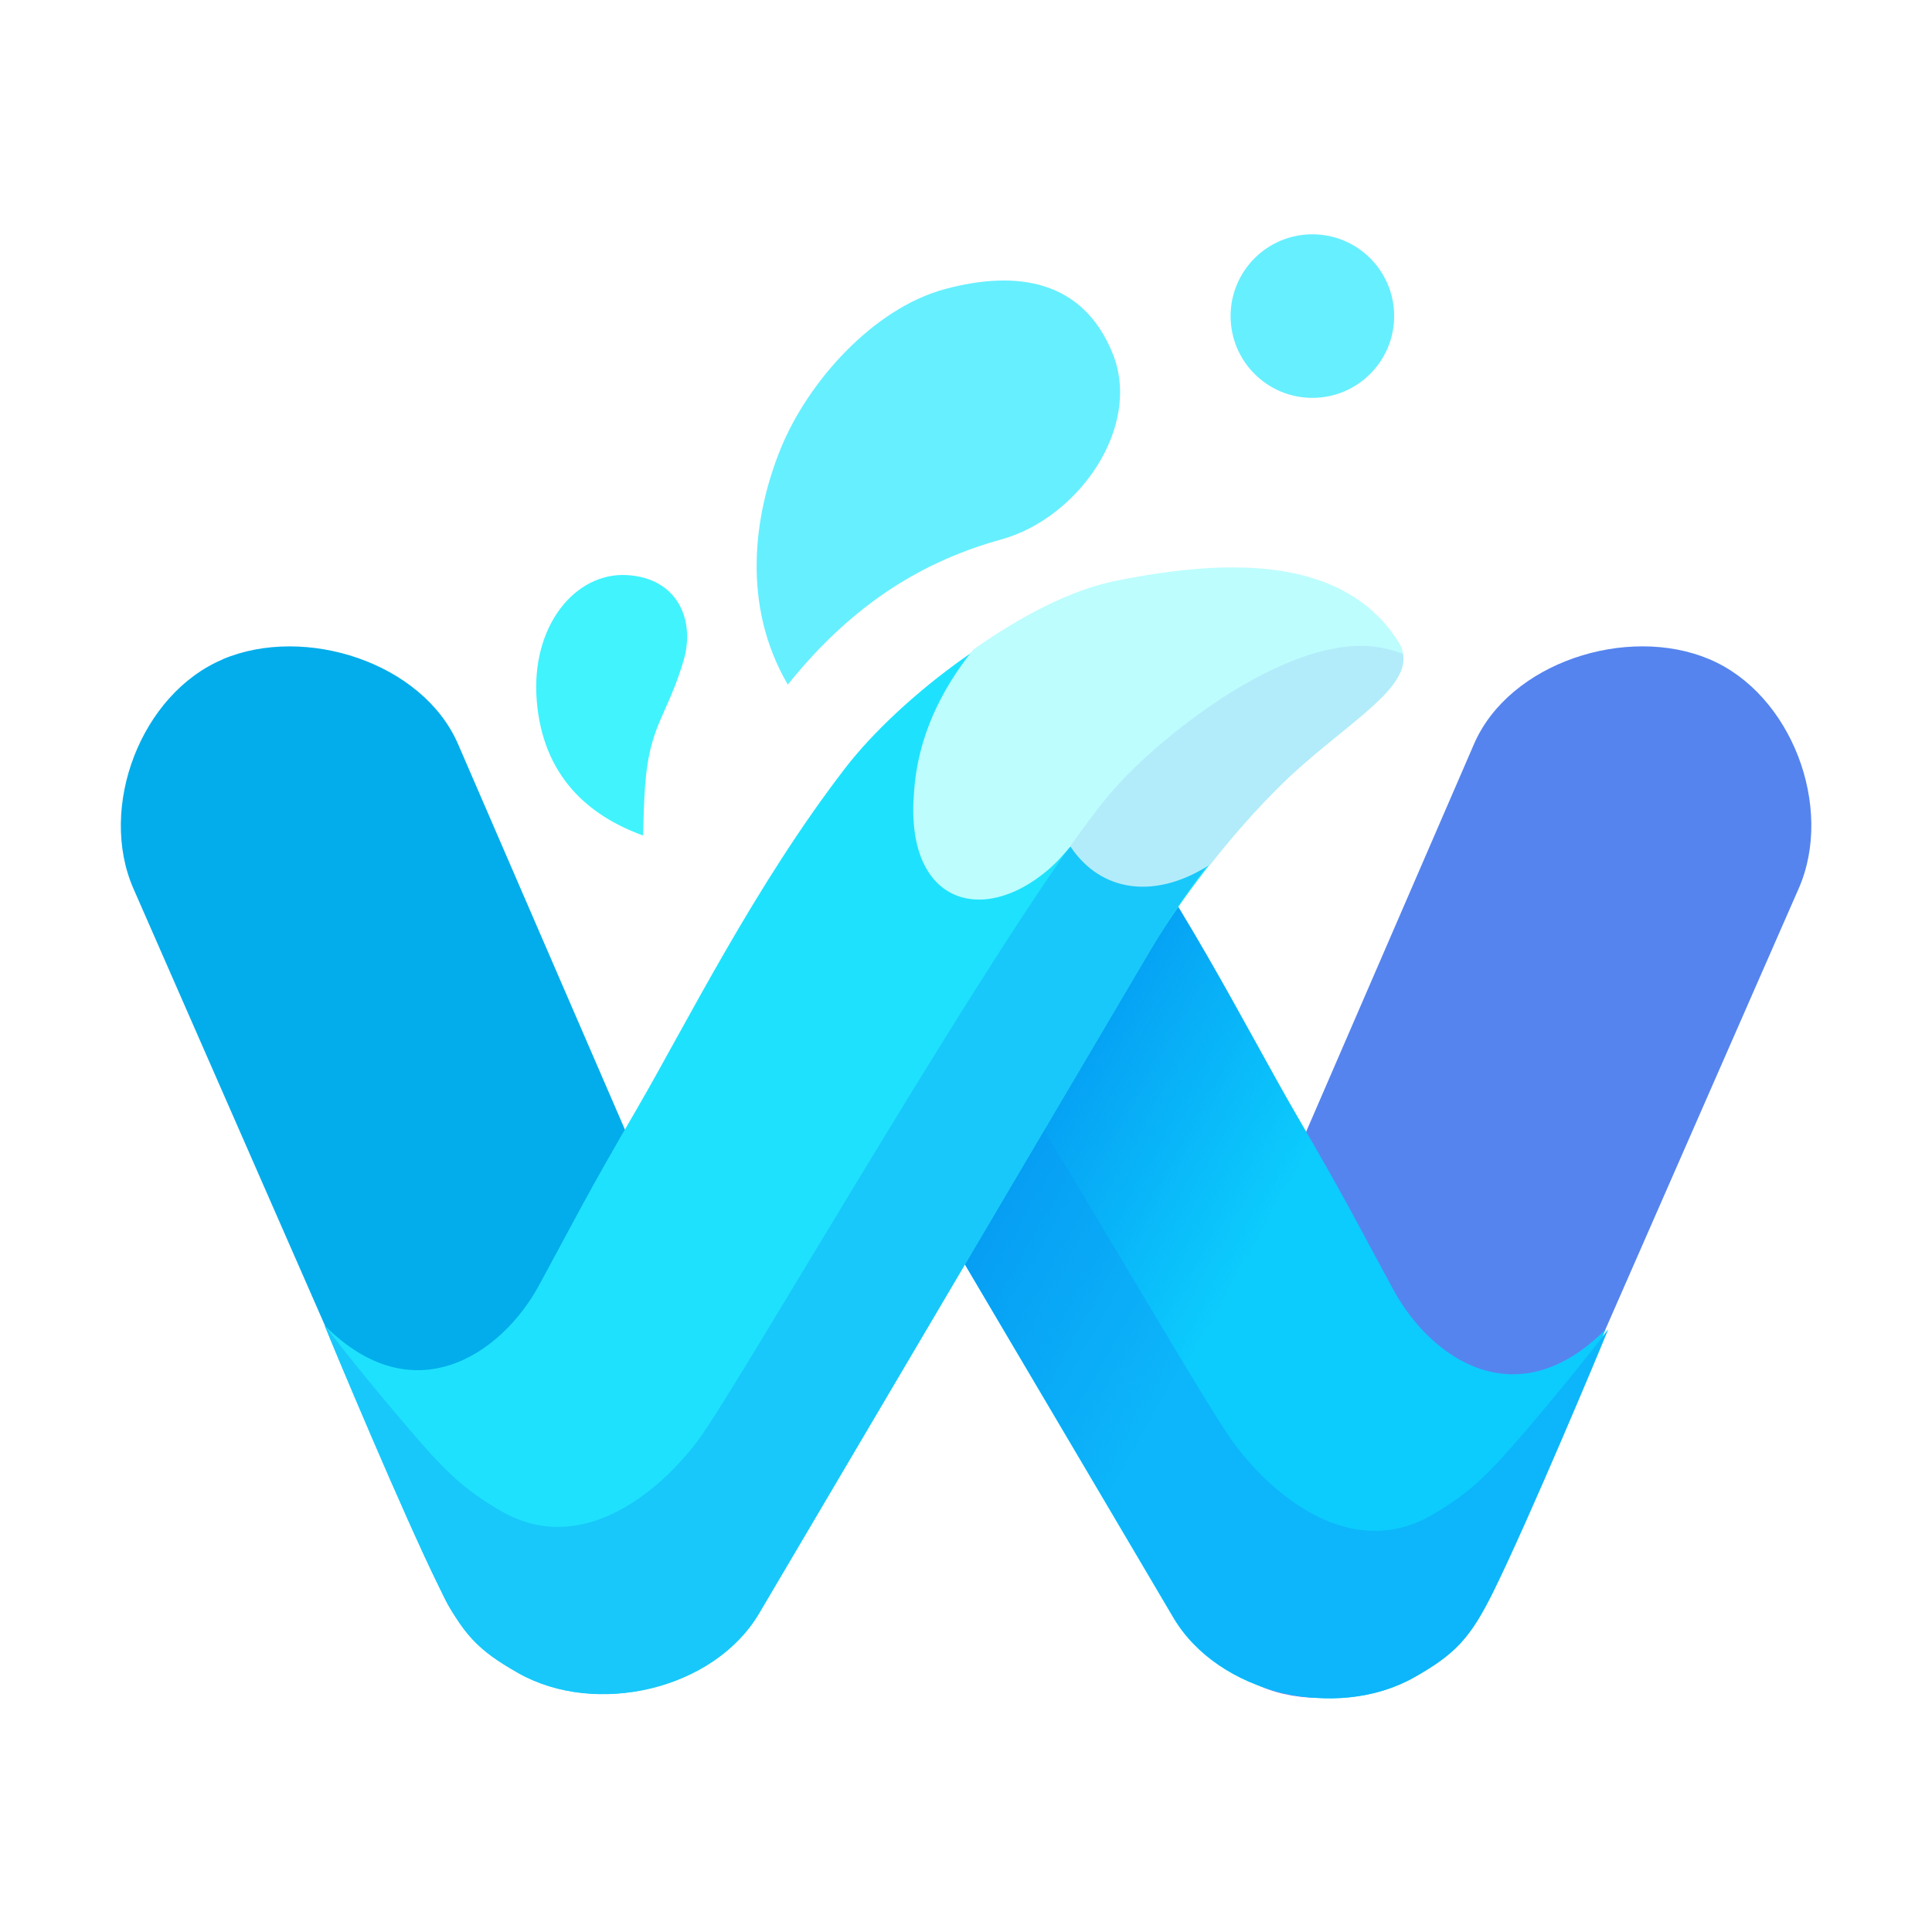
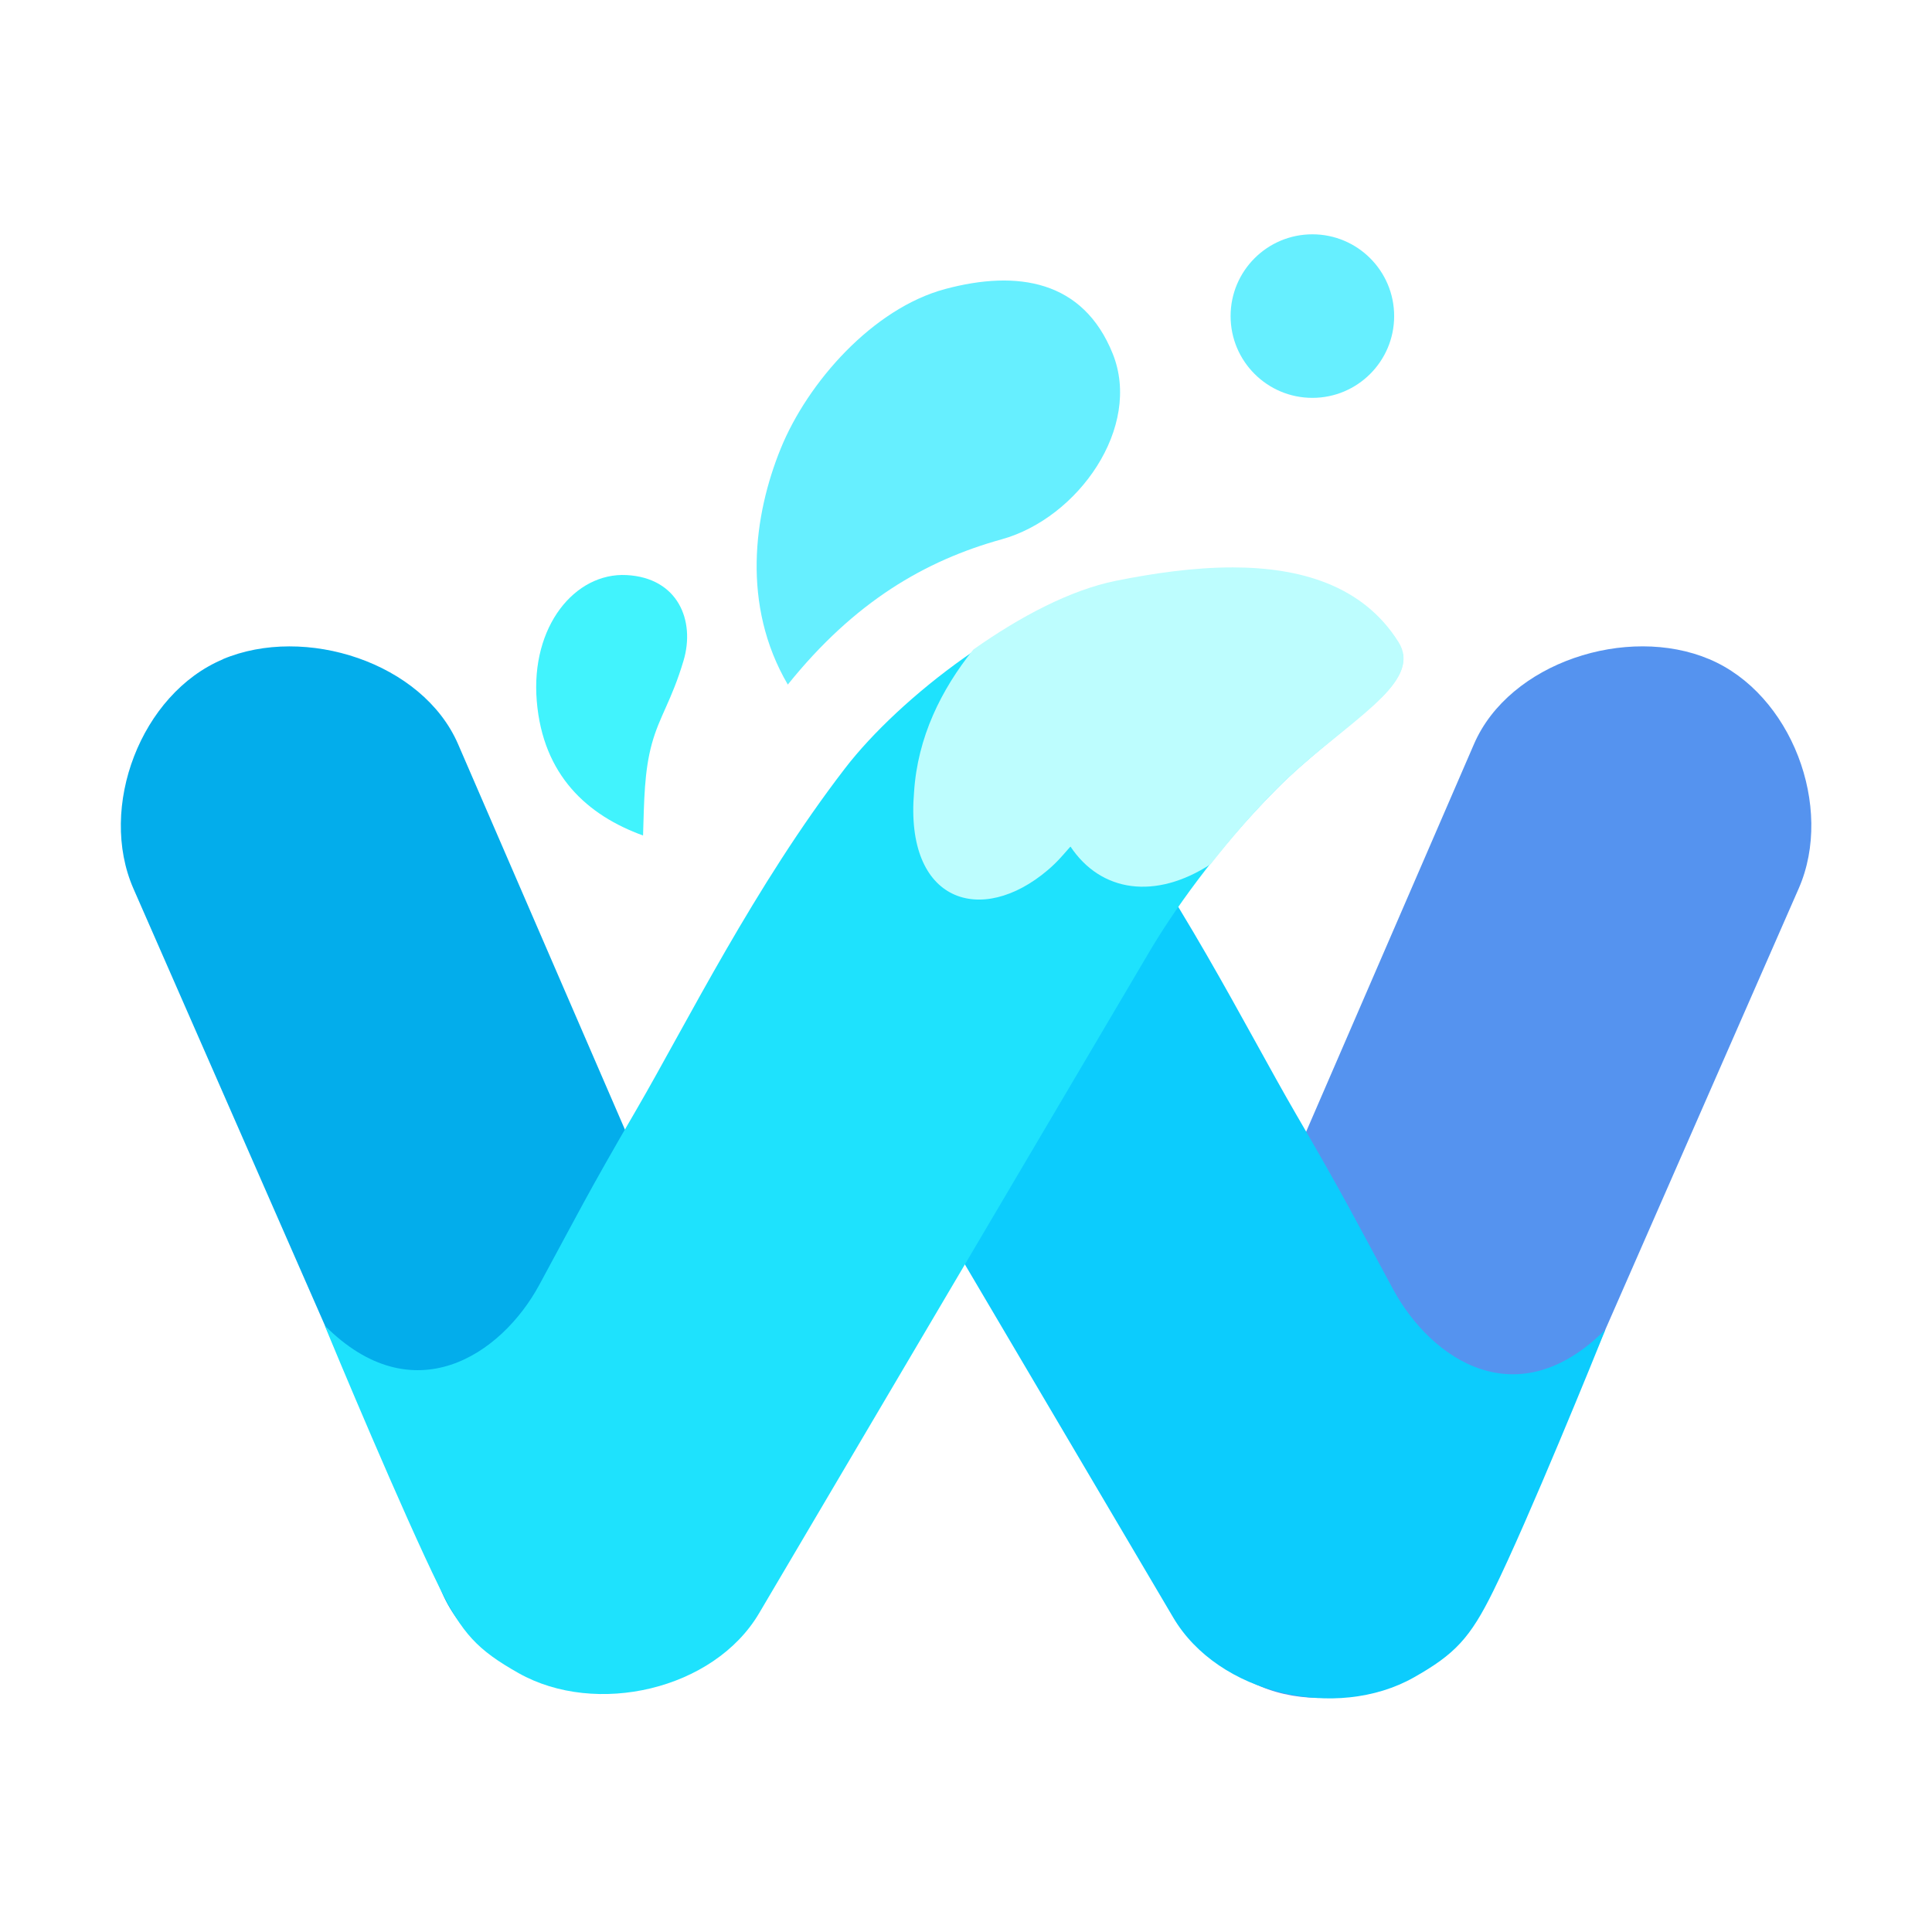
<svg xmlns="http://www.w3.org/2000/svg" width="64" height="64" version="1.1" viewBox="0 0 16.933 16.933">
-   <defs>
-     <linearGradient id="linearGradient878" x1="8.717" x2="10.856" y1="289.73" y2="290.93" gradientUnits="userSpaceOnUse">
-       <stop stop-color="#059af2" offset="0" />
-       <stop stop-color="#0598f3" stop-opacity="0" offset="1" />
-     </linearGradient>
-   </defs>
  <g transform="matrix(1.0587 0 0 1.0587 -.50547 -296.99)">
    <path transform="matrix(.92176 -.38775 .4003 .91639 0 0)" d="m-112.36 264.53c0.737 0 1.505 0.666 1.503 1.403l-0.022 6.612c-2e-3 0.737-0.718 1.174-1.454 1.174s-1.457-0.622-1.458-1.358l-8e-3 -6.366c-9.2e-4 -0.737 0.703-1.464 1.439-1.464z" fill="#03adeb" style="paint-order:normal" />
-     <path d="m14.627 285.98c-0.679-0.286-1.654 0.027-1.947 0.703l-2.627 6.067c-0.293 0.676 0.18 1.448 0.859 1.734 0.679 0.286 1.604-0.099 1.9-0.774l2.556-5.831c0.296-0.675-0.062-1.614-0.741-1.899z" fill="#5584ef" style="paint-order:normal" />
+     <path d="m14.627 285.98c-0.679-0.286-1.654 0.027-1.947 0.703l-2.627 6.067c-0.293 0.676 0.18 1.448 0.859 1.734 0.679 0.286 1.604-0.099 1.9-0.774l2.556-5.831c0.296-0.675-0.062-1.614-0.741-1.899z" fill="#5593ef" style="paint-order:normal" />
    <path d="m9.479 286.92c0.749 0.973 1.31 2.108 1.726 2.824 0.417 0.716 0.487 0.866 0.805 1.452 0.317 0.585 1.03 1.065 1.758 0.334-0.066 0.166-0.639 1.579-0.928 2.164-0.192 0.39-0.318 0.524-0.658 0.716-0.641 0.362-1.618 0.139-1.992-0.496l-3.229-5.473c1.153-0.695 1.323-0.837 2.519-1.52z" fill="#0cccfd" style="paint-order:normal" />
-     <path d="m7.521 287.46c0.833 0.981 2.829 4.553 3.175 5.016 0.346 0.463 0.981 0.958 1.623 0.596 0.34-0.192 0.506-0.374 0.789-0.704 0.227-0.265 0.481-0.575 0.677-0.833 0.002-2e-3 0.003-3e-3 0.005-4e-3 -0.066 0.166-0.657 1.576-0.946 2.162-0.192 0.39-0.318 0.524-0.658 0.716-0.641 0.362-1.618 0.139-1.993-0.496l-3.229-5.474c0.23-0.382 0.313-0.513 0.558-0.979z" fill="#0db6fa" style="paint-order:normal" />
-     <path d="m9.479 286.92c0.749 0.973 1.31 2.108 1.726 2.824 0.417 0.716 0.487 0.866 0.805 1.452 0.317 0.585 1.03 1.065 1.758 0.334-0.066 0.166-0.639 1.579-0.928 2.164-0.192 0.39-0.318 0.524-0.658 0.716-0.641 0.362-1.618 0.139-1.992-0.496l-3.229-5.473c1.153-0.695 1.323-0.837 2.519-1.52z" fill="url(#linearGradient878)" style="paint-order:normal" />
    <path d="m9.711 285.37c-0.802 0.161-1.789 0.93-2.238 1.514-0.749 0.973-1.31 2.108-1.726 2.824-0.417 0.716-0.487 0.866-0.805 1.452-0.317 0.585-1.048 1.068-1.776 0.337 0.066 0.166 0.657 1.576 0.946 2.161 0.192 0.39 0.318 0.524 0.658 0.716 0.641 0.362 1.618 0.139 1.992-0.496l3.229-5.473c0.187-0.317 0.543-0.835 1.051-1.347 0.543-0.548 1.198-0.852 0.976-1.206-0.476-0.761-1.474-0.652-2.276-0.492z" fill="#1ee2fd" style="paint-order:normal" />
-     <path transform="matrix(.26458 0 0 .26458 0 280.07)" d="m44.643 21.932c-0.181-0.013-0.371-0.013-0.57 2e-3 -2.719 0.204-6.19 3.027-7.533 4.61-3.148 3.708-11.577 18.472-12.883 20.22-1.307 1.748-3.708 3.622-6.133 2.252-1.285-0.726-1.912-1.413-2.981-2.66-0.858-1.001-1.817-2.174-2.561-3.148-0.006-0.006-0.012-0.01-0.018-0.016 0.248 0.629 2.482 5.958 3.574 8.17 0.727 1.472 1.203 1.979 2.488 2.705 2.424 1.37 6.116 0.525 7.531-1.873l12.205-20.688c0.707-1.199 1.983-3.182 3.904-5.117 1.862-1.877 4.118-2.959 3.912-4.157-0.321-0.126-0.546-0.271-0.936-0.299z" fill="#18c8fa" style="paint-order:normal" />
    <path d="m5.801 287.44c-0.456-0.165-0.829-0.494-0.88-1.114-0.051-0.619 0.317-1.064 0.743-1.042s0.571 0.377 0.472 0.709c-0.099 0.332-0.199 0.458-0.262 0.687s-0.064 0.469-0.073 0.76z" fill="#41f3fd" />
    <path d="m6.999 286.19c-0.385-0.658-0.282-1.404-0.058-1.954 0.224-0.55 0.764-1.16 1.361-1.32s1.142-0.074 1.387 0.535c0.245 0.608-0.285 1.361-0.919 1.537s-1.219 0.516-1.771 1.203z" fill="#66efff" />
    <circle cx="11.342" cy="283.14" r=".677" fill="#66efff" style="paint-order:normal" />
    <path transform="matrix(.26458 0 0 .26458 0 280.07)" d="m40.379 19.467c-1.243-0.001-2.518 0.19-3.654 0.418-1.427 0.286-3.009 1.124-4.465 2.152-1.004 1.25-1.745 2.742-1.855 4.459-0.296 3.456 2.104 4.213 4.188 2.438 0.319-0.272 0.498-0.501 0.688-0.713 0.898-0.833 6.312-2.926 9.768-4.699 0.585-0.599 0.873-1.147 0.516-1.717-1.125-1.797-3.111-2.336-5.184-2.338z" fill="#bdfdfe" style="paint-order:normal" />
-     <path transform="matrix(.26458 0 0 .26458 0 280.07)" d="m44.643 21.932c-0.181-0.013-0.371-0.013-0.57 2e-3 -2.719 0.204-6.19 3.027-7.533 4.609-0.353 0.416-0.779 0.988-1.248 1.648 0.963 1.455 2.679 1.677 4.394 0.562 0.592-0.75 1.259-1.54 2.051-2.338 1.862-1.877 4.173-3.042 3.967-4.24-0.321-0.126-0.67-0.216-1.06-0.244z" fill="#b2ecfa" style="paint-order:normal" />
+     <path transform="matrix(.26458 0 0 .26458 0 280.07)" d="m44.643 21.932c-0.181-0.013-0.371-0.013-0.57 2e-3 -2.719 0.204-6.19 3.027-7.533 4.609-0.353 0.416-0.779 0.988-1.248 1.648 0.963 1.455 2.679 1.677 4.394 0.562 0.592-0.75 1.259-1.54 2.051-2.338 1.862-1.877 4.173-3.042 3.967-4.24-0.321-0.126-0.67-0.216-1.06-0.244z" fill="#bdfdfe" style="paint-order:normal" />
  </g>
</svg>
